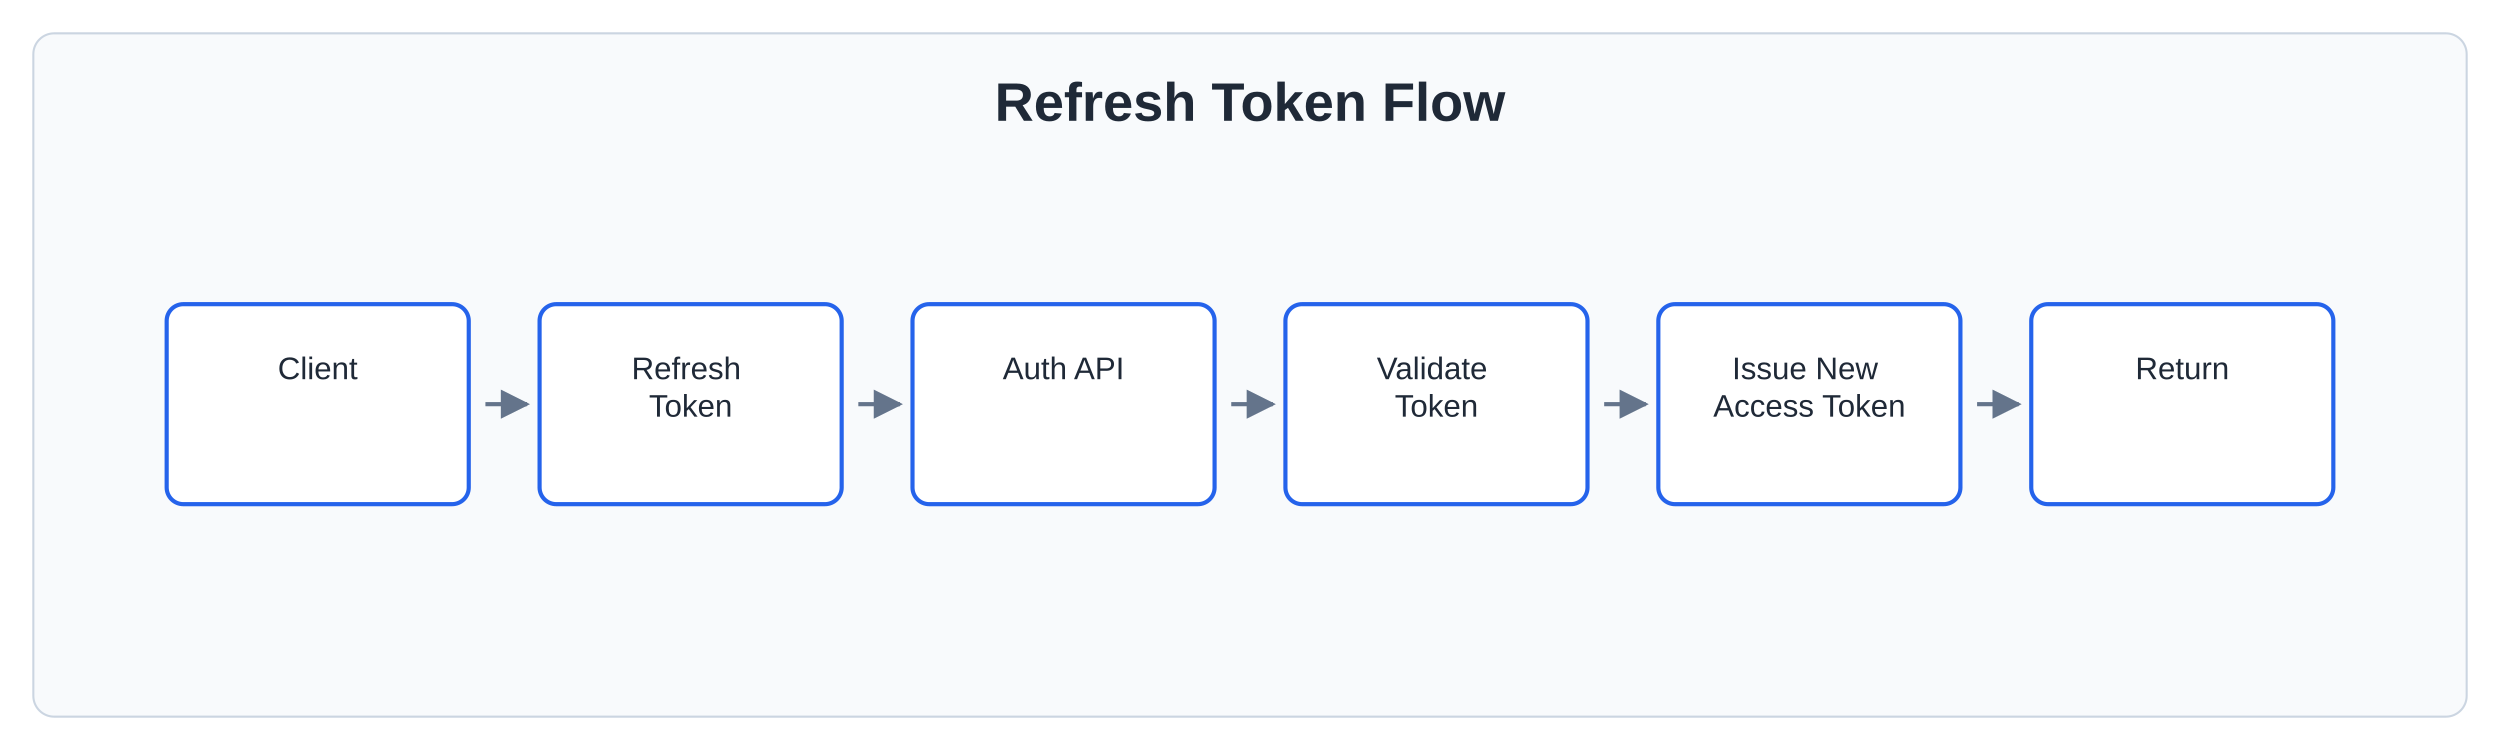
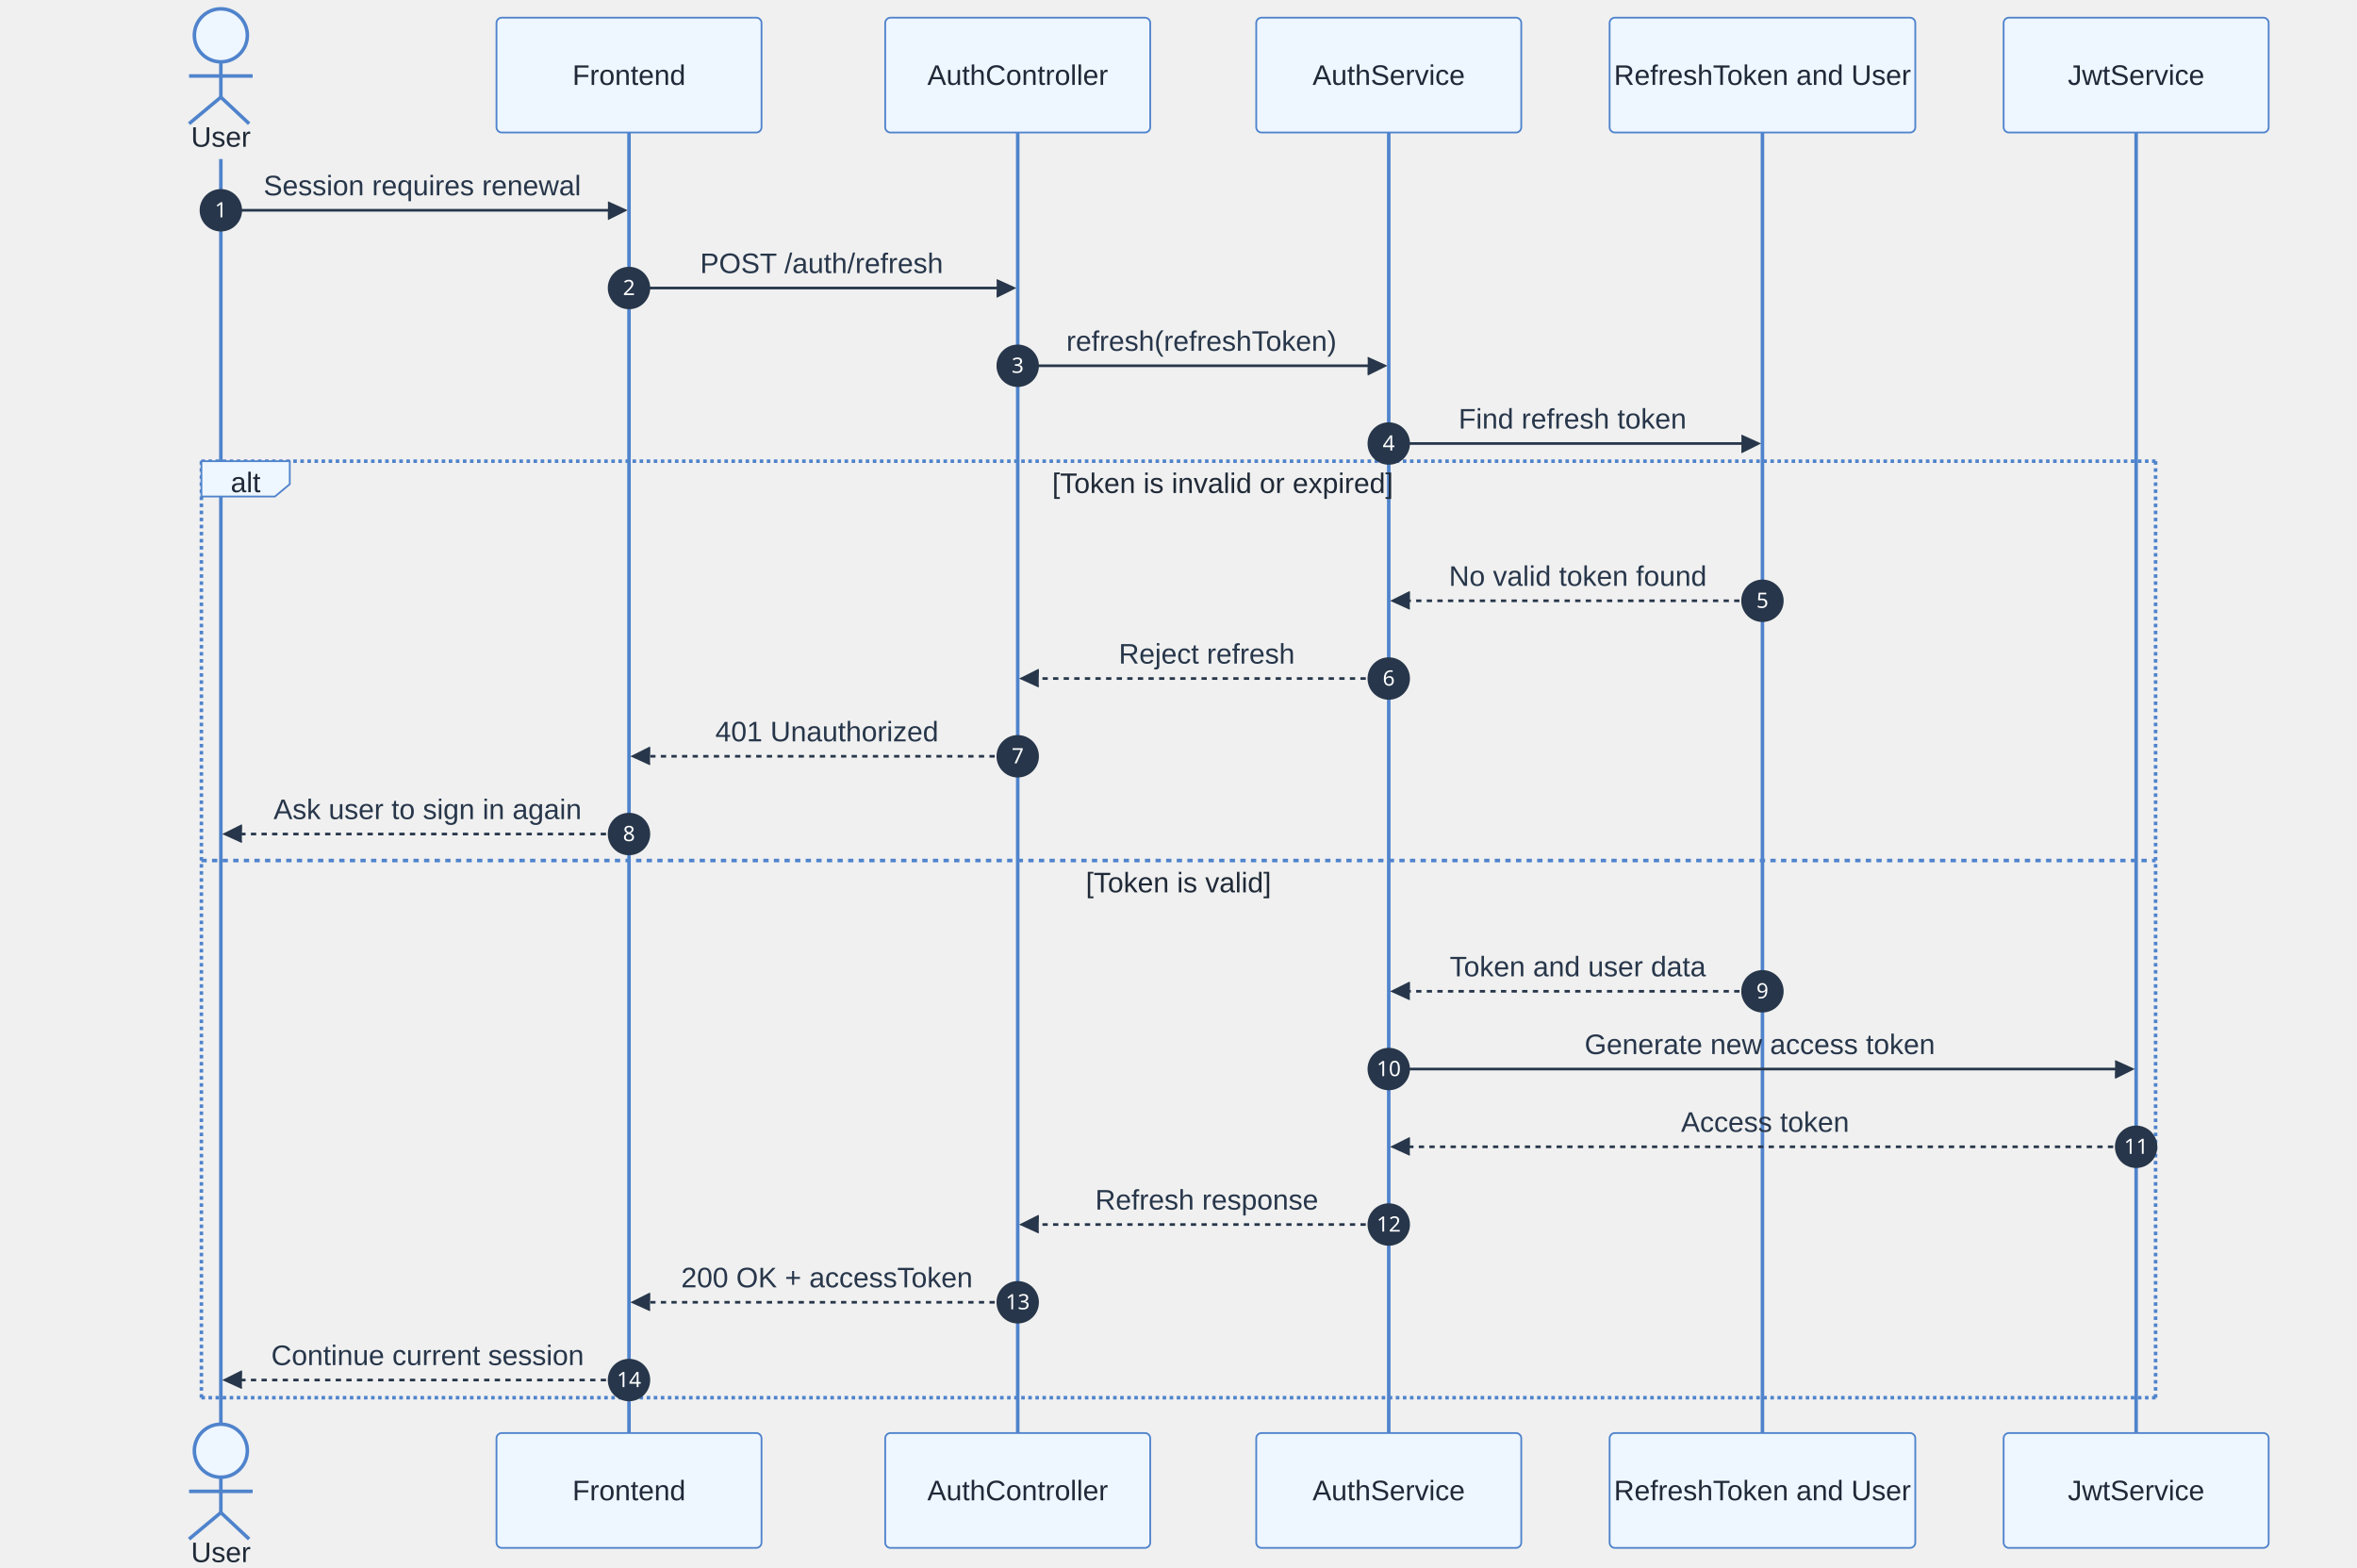
- <svg xmlns="http://www.w3.org/2000/svg" width="1200" height="360" viewBox="0 0 1200 360">
-   <rect width="100%" height="100%" fill="#ffffff" />
-   <rect x="16" y="16" width="1168" height="328" rx="10" fill="#f8fafc" stroke="#cbd5e1" />
-   <text x="600" y="58" text-anchor="middle" font-family="Arial, Helvetica, sans-serif" font-size="26" font-weight="700" fill="#1f2937">
-     <tspan x="600" dy="0">Refresh Token Flow</tspan>
-   </text>
-   <rect x="80" y="146" width="145" height="96" rx="8" fill="#ffffff" stroke="#2563eb" stroke-width="2" />
-   <text x="152.5" y="182" text-anchor="middle" font-family="Arial, Helvetica, sans-serif" font-size="15" font-weight="500" fill="#1f2937">
-     <tspan x="152.5" dy="0">Client</tspan>
-   </text>
-   <path d="M233 194 L253 194" stroke="#64748b" stroke-width="2" marker-end="url(#arrow)" />
-   <rect x="259" y="146" width="145" height="96" rx="8" fill="#ffffff" stroke="#2563eb" stroke-width="2" />
-   <text x="331.5" y="182" text-anchor="middle" font-family="Arial, Helvetica, sans-serif" font-size="15" font-weight="500" fill="#1f2937">
-     <tspan x="331.5" dy="0">Refresh</tspan>
-     <tspan x="331.5" dy="18">Token</tspan>
-   </text>
-   <path d="M412 194 L432 194" stroke="#64748b" stroke-width="2" marker-end="url(#arrow)" />
-   <rect x="438" y="146" width="145" height="96" rx="8" fill="#ffffff" stroke="#2563eb" stroke-width="2" />
-   <text x="510.5" y="182" text-anchor="middle" font-family="Arial, Helvetica, sans-serif" font-size="15" font-weight="500" fill="#1f2937">
-     <tspan x="510.5" dy="0">Auth API</tspan>
-   </text>
-   <path d="M591 194 L611 194" stroke="#64748b" stroke-width="2" marker-end="url(#arrow)" />
-   <rect x="617" y="146" width="145" height="96" rx="8" fill="#ffffff" stroke="#2563eb" stroke-width="2" />
-   <text x="689.5" y="182" text-anchor="middle" font-family="Arial, Helvetica, sans-serif" font-size="15" font-weight="500" fill="#1f2937">
-     <tspan x="689.5" dy="0">Validate</tspan>
-     <tspan x="689.5" dy="18">Token</tspan>
-   </text>
-   <path d="M770 194 L790 194" stroke="#64748b" stroke-width="2" marker-end="url(#arrow)" />
-   <rect x="796" y="146" width="145" height="96" rx="8" fill="#ffffff" stroke="#2563eb" stroke-width="2" />
-   <text x="868.5" y="182" text-anchor="middle" font-family="Arial, Helvetica, sans-serif" font-size="15" font-weight="500" fill="#1f2937">
-     <tspan x="868.5" dy="0">Issue New</tspan>
-     <tspan x="868.5" dy="18">Access Token</tspan>
-   </text>
-   <path d="M949 194 L969 194" stroke="#64748b" stroke-width="2" marker-end="url(#arrow)" />
-   <rect x="975" y="146" width="145" height="96" rx="8" fill="#ffffff" stroke="#2563eb" stroke-width="2" />
-   <text x="1047.5" y="182" text-anchor="middle" font-family="Arial, Helvetica, sans-serif" font-size="15" font-weight="500" fill="#1f2937">
-     <tspan x="1047.5" dy="0">Return</tspan>
-   </text>
-   <defs>
-     <marker id="arrow" viewBox="0 0 10 10" refX="9" refY="5" markerWidth="7" markerHeight="7" orient="auto-start-reverse">
-       <path d="M 0 0 L 10 5 L 0 10 z" fill="#64748b" />
-     </marker>
-   </defs>
+ <svg xmlns="http://www.w3.org/2000/svg" id="my-svg" width="100%" style="max-width: 1334px; background-color: white;" viewBox="-50 -10 1334 887" role="graphics-document document" aria-roledescription="sequence">
+   <g>
+     <rect x="1084" y="801" fill="#eaeaea" stroke="#666" width="150" height="65" name="JWT" rx="3" ry="3" class="actor actor-bottom" />
+     <text x="1159" y="833.5" dominant-baseline="central" alignment-baseline="central" class="actor actor-box" style="text-anchor: middle; font-size: 16px; font-weight: 400;">
+       <tspan x="1159" dy="0">JwtService</tspan>
+     </text>
+   </g>
+   <g>
+     <rect x="861" y="801" fill="#eaeaea" stroke="#666" width="173" height="65" name="DB" rx="3" ry="3" class="actor actor-bottom" />
+     <text x="947.5" y="833.5" dominant-baseline="central" alignment-baseline="central" class="actor actor-box" style="text-anchor: middle; font-size: 16px; font-weight: 400;">
+       <tspan x="947.5" dy="0">RefreshToken and User</tspan>
+     </text>
+   </g>
+   <g>
+     <rect x="661" y="801" fill="#eaeaea" stroke="#666" width="150" height="65" name="AS" rx="3" ry="3" class="actor actor-bottom" />
+     <text x="736" y="833.5" dominant-baseline="central" alignment-baseline="central" class="actor actor-box" style="text-anchor: middle; font-size: 16px; font-weight: 400;">
+       <tspan x="736" dy="0">AuthService</tspan>
+     </text>
+   </g>
+   <g>
+     <rect x="451" y="801" fill="#eaeaea" stroke="#666" width="150" height="65" name="AC" rx="3" ry="3" class="actor actor-bottom" />
+     <text x="526" y="833.5" dominant-baseline="central" alignment-baseline="central" class="actor actor-box" style="text-anchor: middle; font-size: 16px; font-weight: 400;">
+       <tspan x="526" dy="0">AuthController</tspan>
+     </text>
+   </g>
+   <g>
+     <rect x="231" y="801" fill="#eaeaea" stroke="#666" width="150" height="65" name="FE" rx="3" ry="3" class="actor actor-bottom" />
+     <text x="306" y="833.5" dominant-baseline="central" alignment-baseline="central" class="actor actor-box" style="text-anchor: middle; font-size: 16px; font-weight: 400;">
+       <tspan x="306" dy="0">Frontend</tspan>
+     </text>
+   </g>
+   <g />
+   <g>
+     <line id="actor5" x1="1159" y1="65" x2="1159" y2="801" class="actor-line 200" stroke-width="0.5px" stroke="#999" name="JWT" data-et="life-line" data-id="JWT" />
+     <g id="root-5" data-et="participant" data-type="participant" data-id="JWT">
+       <rect x="1084" y="0" fill="#eaeaea" stroke="#666" width="150" height="65" name="JWT" rx="3" ry="3" class="actor actor-top" />
+       <text x="1159" y="32.5" dominant-baseline="central" alignment-baseline="central" class="actor actor-box" style="text-anchor: middle; font-size: 16px; font-weight: 400;">
+         <tspan x="1159" dy="0">JwtService</tspan>
+       </text>
+     </g>
+   </g>
+   <g>
+     <line id="actor4" x1="947.5" y1="65" x2="947.5" y2="801" class="actor-line 200" stroke-width="0.5px" stroke="#999" name="DB" data-et="life-line" data-id="DB" />
+     <g id="root-4" data-et="participant" data-type="participant" data-id="DB">
+       <rect x="861" y="0" fill="#eaeaea" stroke="#666" width="173" height="65" name="DB" rx="3" ry="3" class="actor actor-top" />
+       <text x="947.5" y="32.5" dominant-baseline="central" alignment-baseline="central" class="actor actor-box" style="text-anchor: middle; font-size: 16px; font-weight: 400;">
+         <tspan x="947.5" dy="0">RefreshToken and User</tspan>
+       </text>
+     </g>
+   </g>
+   <g>
+     <line id="actor3" x1="736" y1="65" x2="736" y2="801" class="actor-line 200" stroke-width="0.5px" stroke="#999" name="AS" data-et="life-line" data-id="AS" />
+     <g id="root-3" data-et="participant" data-type="participant" data-id="AS">
+       <rect x="661" y="0" fill="#eaeaea" stroke="#666" width="150" height="65" name="AS" rx="3" ry="3" class="actor actor-top" />
+       <text x="736" y="32.5" dominant-baseline="central" alignment-baseline="central" class="actor actor-box" style="text-anchor: middle; font-size: 16px; font-weight: 400;">
+         <tspan x="736" dy="0">AuthService</tspan>
+       </text>
+     </g>
+   </g>
+   <g>
+     <line id="actor2" x1="526" y1="65" x2="526" y2="801" class="actor-line 200" stroke-width="0.5px" stroke="#999" name="AC" data-et="life-line" data-id="AC" />
+     <g id="root-2" data-et="participant" data-type="participant" data-id="AC">
+       <rect x="451" y="0" fill="#eaeaea" stroke="#666" width="150" height="65" name="AC" rx="3" ry="3" class="actor actor-top" />
+       <text x="526" y="32.5" dominant-baseline="central" alignment-baseline="central" class="actor actor-box" style="text-anchor: middle; font-size: 16px; font-weight: 400;">
+         <tspan x="526" dy="0">AuthController</tspan>
+       </text>
+     </g>
+   </g>
+   <g>
+     <line id="actor1" x1="306" y1="65" x2="306" y2="801" class="actor-line 200" stroke-width="0.5px" stroke="#999" name="FE" data-et="life-line" data-id="FE" />
+     <g id="root-1" data-et="participant" data-type="participant" data-id="FE">
+       <rect x="231" y="0" fill="#eaeaea" stroke="#666" width="150" height="65" name="FE" rx="3" ry="3" class="actor actor-top" />
+       <text x="306" y="32.5" dominant-baseline="central" alignment-baseline="central" class="actor actor-box" style="text-anchor: middle; font-size: 16px; font-weight: 400;">
+         <tspan x="306" dy="0">Frontend</tspan>
+       </text>
+     </g>
+   </g>
+   <g>
+     <line id="actor0" x1="75" y1="80" x2="75" y2="801" class="actor-line 200" stroke-width="0.5px" stroke="#999" name="U" data-et="life-line" data-id="U" />
+   </g>
+   <style>#my-svg{font-family:"trebuchet ms",verdana,arial,sans-serif;font-size:16px;fill:#333;}@keyframes edge-animation-frame{from{stroke-dashoffset:0;}}@keyframes dash{to{stroke-dashoffset:0;}}#my-svg .edge-animation-slow{stroke-dasharray:9,5!important;stroke-dashoffset:900;animation:dash 50s linear infinite;stroke-linecap:round;}#my-svg .edge-animation-fast{stroke-dasharray:9,5!important;stroke-dashoffset:900;animation:dash 20s linear infinite;stroke-linecap:round;}#my-svg .error-icon{fill:hsl(31.765, 100%, 100%);}#my-svg .error-text{fill:#000000;stroke:#000000;}#my-svg .edge-thickness-normal{stroke-width:1px;}#my-svg .edge-thickness-thick{stroke-width:3.5px;}#my-svg .edge-pattern-solid{stroke-dasharray:0;}#my-svg .edge-thickness-invisible{stroke-width:0;fill:none;}#my-svg .edge-pattern-dashed{stroke-dasharray:3;}#my-svg .edge-pattern-dotted{stroke-dasharray:2;}#my-svg .marker{fill:#000000;stroke:#000000;}#my-svg .marker.cross{stroke:#000000;}#my-svg svg{font-family:"trebuchet ms",verdana,arial,sans-serif;font-size:16px;}#my-svg p{margin:0;}#my-svg .actor{stroke:#4f83cc;fill:#eef6ff;stroke-width:1;}#my-svg rect.actor.outer-path[data-look="neo"]{filter:drop-shadow( 1px 2px 2px rgba(185,185,185,1));}#my-svg rect.note[data-look="neo"]{stroke:#d6a700;fill:#fff7d6;filter:drop-shadow( 1px 2px 2px rgba(185,185,185,1));}#my-svg text.actor&gt;tspan{fill:#1f2937;stroke:none;}#my-svg .actor-line{stroke:#4f83cc;}#my-svg .innerArc{stroke-width:1.5;stroke-dasharray:none;}#my-svg .messageLine0{stroke-width:1.5;stroke-dasharray:none;stroke:#27364a;}#my-svg .messageLine1{stroke-width:1.5;stroke-dasharray:2,2;stroke:#27364a;}#my-svg [id$="-arrowhead"] path{fill:#27364a;stroke:#27364a;}#my-svg .sequenceNumber{fill:#ffffff;}#my-svg [id$="-sequencenumber"]{fill:#27364a;}#my-svg [id$="-crosshead"] path{fill:#27364a;stroke:#27364a;}#my-svg .messageText{fill:#27364a;stroke:none;}#my-svg .labelBox{stroke:#4f83cc;fill:#eef6ff;filter:none;}#my-svg .labelText,#my-svg .labelText&gt;tspan{fill:#1f2937;stroke:none;}#my-svg .loopText,#my-svg .loopText&gt;tspan{fill:#1f2937;stroke:none;}#my-svg .sectionTitle,#my-svg .sectionTitle&gt;tspan{fill:#1f2937;stroke:none;}#my-svg .loopLine{stroke-width:2px;stroke-dasharray:2,2;stroke:#4f83cc;fill:#4f83cc;}#my-svg .note{stroke:#d6a700;fill:#fff7d6;}#my-svg .noteText,#my-svg .noteText&gt;tspan{fill:#333;stroke:none;font-weight:normal;}#my-svg .activation0{fill:#f3f4f6;stroke:#9ca3af;}#my-svg .activation1{fill:#f3f4f6;stroke:#9ca3af;}#my-svg .activation2{fill:#f3f4f6;stroke:#9ca3af;}#my-svg .actorPopupMenu{position:absolute;}#my-svg .actorPopupMenuPanel{position:absolute;fill:#eef6ff;box-shadow:0px 8px 16px 0px rgba(0,0,0,0.2);filter:drop-shadow(3px 5px 2px rgb(0 0 0 / 0.4));}#my-svg .actor-man circle,#my-svg line{fill:#eef6ff;stroke-width:2px;}#my-svg g rect.rect{filter:drop-shadow( 1px 2px 2px rgba(185,185,185,1));stroke:#4f83cc;}#my-svg .node .neo-node{stroke:#4f83cc;}#my-svg [data-look="neo"].node rect,#my-svg [data-look="neo"].cluster rect,#my-svg [data-look="neo"].node polygon{stroke:url(#my-svg-gradient);filter:drop-shadow( 1px 2px 2px rgba(185,185,185,1));}#my-svg [data-look="neo"].node path{stroke:url(#my-svg-gradient);stroke-width:1px;}#my-svg [data-look="neo"].node .outer-path{filter:drop-shadow( 1px 2px 2px rgba(185,185,185,1));}#my-svg [data-look="neo"].node .neo-line path{stroke:#4f83cc;filter:none;}#my-svg [data-look="neo"].node circle{stroke:url(#my-svg-gradient);filter:drop-shadow( 1px 2px 2px rgba(185,185,185,1));}#my-svg [data-look="neo"].node circle .state-start{fill:#000000;}#my-svg [data-look="neo"].icon-shape .icon{fill:url(#my-svg-gradient);filter:drop-shadow( 1px 2px 2px rgba(185,185,185,1));}#my-svg [data-look="neo"].icon-shape .icon-neo path{stroke:url(#my-svg-gradient);filter:drop-shadow( 1px 2px 2px rgba(185,185,185,1));}#my-svg :root{--mermaid-font-family:"trebuchet ms",verdana,arial,sans-serif;}</style>
+   <g />
+   <defs>
+     <symbol id="my-svg-computer" width="24" height="24">
+       <path transform="scale(.5)" d="M2 2v13h20v-13h-20zm18 11h-16v-9h16v9zm-10.228 6l.466-1h3.524l.467 1h-4.457zm14.228 3h-24l2-6h2.104l-1.33 4h18.45l-1.297-4h2.073l2 6zm-5-10h-14v-7h14v7z" />
+     </symbol>
+   </defs>
+   <defs>
+     <symbol id="my-svg-database" fill-rule="evenodd" clip-rule="evenodd">
+       <path transform="scale(.5)" d="M12.258.001l.256.004.255.005.253.008.251.01.249.012.247.015.246.016.242.019.241.02.239.023.236.024.233.027.231.028.229.031.225.032.223.034.22.036.217.038.214.04.211.041.208.043.205.045.201.046.198.048.194.05.191.051.187.053.183.054.18.056.175.057.172.059.168.06.163.061.16.063.155.064.15.066.074.033.073.033.071.034.07.034.069.035.068.035.067.035.066.035.064.036.064.036.062.036.06.036.06.037.058.037.058.037.055.038.055.038.053.038.052.038.051.039.05.039.048.039.047.039.045.04.044.04.043.04.041.04.04.041.039.041.037.041.036.041.034.041.033.042.032.042.03.042.029.042.027.042.026.043.024.043.023.043.021.043.02.043.018.044.017.043.015.044.013.044.012.044.011.045.009.044.007.045.006.045.004.045.002.045.001.045v17l-.001.045-.002.045-.004.045-.006.045-.007.045-.009.044-.011.045-.012.044-.013.044-.015.044-.017.043-.018.044-.02.043-.021.043-.023.043-.024.043-.026.043-.027.042-.029.042-.03.042-.032.042-.033.042-.034.041-.036.041-.037.041-.039.041-.04.041-.041.04-.043.04-.044.04-.045.04-.047.039-.048.039-.05.039-.051.039-.052.038-.053.038-.055.038-.055.038-.058.037-.058.037-.06.037-.06.036-.062.036-.064.036-.064.036-.066.035-.067.035-.068.035-.069.035-.07.034-.071.034-.073.033-.074.033-.15.066-.155.064-.16.063-.163.061-.168.06-.172.059-.175.057-.18.056-.183.054-.187.053-.191.051-.194.05-.198.048-.201.046-.205.045-.208.043-.211.041-.214.04-.217.038-.22.036-.223.034-.225.032-.229.031-.231.028-.233.027-.236.024-.239.023-.241.02-.242.019-.246.016-.247.015-.249.012-.251.01-.253.008-.255.005-.256.004-.258.001-.258-.001-.256-.004-.255-.005-.253-.008-.251-.01-.249-.012-.247-.015-.245-.016-.243-.019-.241-.02-.238-.023-.236-.024-.234-.027-.231-.028-.228-.031-.226-.032-.223-.034-.22-.036-.217-.038-.214-.04-.211-.041-.208-.043-.204-.045-.201-.046-.198-.048-.195-.05-.19-.051-.187-.053-.184-.054-.179-.056-.176-.057-.172-.059-.167-.06-.164-.061-.159-.063-.155-.064-.151-.066-.074-.033-.072-.033-.072-.034-.07-.034-.069-.035-.068-.035-.067-.035-.066-.035-.064-.036-.063-.036-.062-.036-.061-.036-.06-.037-.058-.037-.057-.037-.056-.038-.055-.038-.053-.038-.052-.038-.051-.039-.049-.039-.049-.039-.046-.039-.046-.04-.044-.04-.043-.04-.041-.04-.04-.041-.039-.041-.037-.041-.036-.041-.034-.041-.033-.042-.032-.042-.03-.042-.029-.042-.027-.042-.026-.043-.024-.043-.023-.043-.021-.043-.02-.043-.018-.044-.017-.043-.015-.044-.013-.044-.012-.044-.011-.045-.009-.044-.007-.045-.006-.045-.004-.045-.002-.045-.001-.045v-17l.001-.045.002-.045.004-.045.006-.045.007-.045.009-.044.011-.045.012-.044.013-.044.015-.044.017-.043.018-.044.02-.043.021-.043.023-.043.024-.043.026-.043.027-.042.029-.042.03-.042.032-.042.033-.042.034-.041.036-.041.037-.041.039-.041.04-.041.041-.04.043-.04.044-.04.046-.04.046-.039.049-.039.049-.039.051-.039.052-.038.053-.038.055-.038.056-.038.057-.037.058-.037.06-.037.061-.036.062-.036.063-.036.064-.036.066-.035.067-.035.068-.035.069-.035.07-.034.072-.034.072-.033.074-.033.151-.066.155-.064.159-.063.164-.061.167-.06.172-.059.176-.057.179-.056.184-.054.187-.053.19-.051.195-.05.198-.048.201-.046.204-.045.208-.043.211-.041.214-.04.217-.038.22-.036.223-.034.226-.032.228-.031.231-.028.234-.027.236-.024.238-.023.241-.02.243-.019.245-.016.247-.015.249-.012.251-.01.253-.008.255-.005.256-.004.258-.001.258.001zm-9.258 20.499v.01l.001.021.003.021.004.022.005.021.006.022.007.022.009.023.01.022.011.023.012.023.013.023.015.023.016.024.017.023.018.024.019.024.021.024.022.025.023.024.024.025.052.049.056.05.061.051.066.051.07.051.075.051.079.052.084.052.088.052.092.052.097.052.102.051.105.052.11.052.114.051.119.051.123.051.127.05.131.05.135.05.139.048.144.049.147.047.152.047.155.047.16.045.163.045.167.043.171.043.176.041.178.041.183.039.187.039.19.037.194.035.197.035.202.033.204.031.209.03.212.029.216.027.219.025.222.024.226.021.23.02.233.018.236.016.24.015.243.012.246.01.249.008.253.005.256.004.259.001.26-.001.257-.004.254-.005.25-.008.247-.011.244-.012.241-.014.237-.016.233-.018.231-.021.226-.021.224-.024.22-.026.216-.027.212-.028.21-.031.205-.031.202-.034.198-.034.194-.036.191-.037.187-.039.183-.04.179-.04.175-.042.172-.043.168-.044.163-.045.16-.046.155-.046.152-.047.148-.048.143-.049.139-.049.136-.05.131-.05.126-.05.123-.051.118-.052.114-.051.11-.052.106-.052.101-.052.096-.052.092-.052.088-.053.083-.051.079-.052.074-.052.07-.051.065-.051.06-.051.056-.05.051-.05.023-.024.023-.025.021-.024.02-.024.019-.024.018-.024.017-.024.015-.023.014-.024.013-.023.012-.023.01-.023.01-.022.008-.022.006-.022.006-.022.004-.022.004-.021.001-.021.001-.021v-4.127l-.077.055-.08.053-.083.054-.085.053-.087.052-.09.052-.093.051-.095.05-.097.05-.1.049-.102.049-.105.048-.106.047-.109.047-.111.046-.114.045-.115.045-.118.044-.12.043-.122.042-.124.042-.126.041-.128.04-.13.04-.132.038-.134.038-.135.037-.138.037-.139.035-.142.035-.143.034-.144.033-.147.032-.148.031-.15.03-.151.03-.153.029-.154.027-.156.027-.158.026-.159.025-.161.024-.162.023-.163.022-.165.021-.166.02-.167.019-.169.018-.169.017-.171.016-.173.015-.173.014-.175.013-.175.012-.177.011-.178.01-.179.008-.179.008-.181.006-.182.005-.182.004-.184.003-.184.002h-.37l-.184-.002-.184-.003-.182-.004-.182-.005-.181-.006-.179-.008-.179-.008-.178-.01-.176-.011-.176-.012-.175-.013-.173-.014-.172-.015-.171-.016-.17-.017-.169-.018-.167-.019-.166-.02-.165-.021-.163-.022-.162-.023-.161-.024-.159-.025-.157-.026-.156-.027-.155-.027-.153-.029-.151-.03-.15-.03-.148-.031-.146-.032-.145-.033-.143-.034-.141-.035-.14-.035-.137-.037-.136-.037-.134-.038-.132-.038-.13-.04-.128-.04-.126-.041-.124-.042-.122-.042-.12-.044-.117-.043-.116-.045-.113-.045-.112-.046-.109-.047-.106-.047-.105-.048-.102-.049-.1-.049-.097-.05-.095-.05-.093-.052-.09-.051-.087-.052-.085-.053-.083-.054-.08-.054-.077-.054v4.127zm0-5.654v.011l.001.021.003.021.004.021.005.022.006.022.007.022.009.022.01.022.011.023.012.023.013.023.015.024.016.023.017.024.018.024.019.024.021.024.022.024.023.025.024.024.052.05.056.05.061.05.066.051.07.051.075.052.079.051.084.052.088.052.092.052.097.052.102.052.105.052.11.051.114.051.119.052.123.05.127.051.131.05.135.049.139.049.144.048.147.048.152.047.155.046.16.045.163.045.167.044.171.042.176.042.178.04.183.04.187.038.19.037.194.036.197.034.202.033.204.032.209.03.212.028.216.027.219.025.222.024.226.022.23.02.233.018.236.016.24.014.243.012.246.01.249.008.253.006.256.003.259.001.26-.001.257-.003.254-.006.25-.008.247-.01.244-.012.241-.015.237-.016.233-.018.231-.02.226-.022.224-.024.22-.025.216-.027.212-.029.21-.03.205-.032.202-.033.198-.035.194-.036.191-.037.187-.039.183-.039.179-.041.175-.042.172-.043.168-.044.163-.045.16-.045.155-.047.152-.047.148-.048.143-.048.139-.05.136-.049.131-.05.126-.051.123-.051.118-.051.114-.052.11-.052.106-.052.101-.052.096-.052.092-.052.088-.052.083-.052.079-.052.074-.051.07-.052.065-.051.06-.05.056-.051.051-.049.023-.025.023-.024.021-.025.02-.024.019-.024.018-.024.017-.024.015-.023.014-.023.013-.024.012-.022.01-.023.01-.023.008-.022.006-.022.006-.022.004-.021.004-.022.001-.021.001-.021v-4.139l-.077.054-.08.054-.083.054-.085.052-.087.053-.09.051-.093.051-.095.051-.097.05-.1.049-.102.049-.105.048-.106.047-.109.047-.111.046-.114.045-.115.044-.118.044-.12.044-.122.042-.124.042-.126.041-.128.04-.13.039-.132.039-.134.038-.135.037-.138.036-.139.036-.142.035-.143.033-.144.033-.147.033-.148.031-.15.03-.151.03-.153.028-.154.028-.156.027-.158.026-.159.025-.161.024-.162.023-.163.022-.165.021-.166.02-.167.019-.169.018-.169.017-.171.016-.173.015-.173.014-.175.013-.175.012-.177.011-.178.009-.179.009-.179.007-.181.007-.182.005-.182.004-.184.003-.184.002h-.37l-.184-.002-.184-.003-.182-.004-.182-.005-.181-.007-.179-.007-.179-.009-.178-.009-.176-.011-.176-.012-.175-.013-.173-.014-.172-.015-.171-.016-.17-.017-.169-.018-.167-.019-.166-.02-.165-.021-.163-.022-.162-.023-.161-.024-.159-.025-.157-.026-.156-.027-.155-.028-.153-.028-.151-.03-.15-.03-.148-.031-.146-.033-.145-.033-.143-.033-.141-.035-.14-.036-.137-.036-.136-.037-.134-.038-.132-.039-.13-.039-.128-.04-.126-.041-.124-.042-.122-.043-.12-.043-.117-.044-.116-.044-.113-.046-.112-.046-.109-.046-.106-.047-.105-.048-.102-.049-.1-.049-.097-.05-.095-.051-.093-.051-.09-.051-.087-.053-.085-.052-.083-.054-.08-.054-.077-.054v4.139zm0-5.666v.011l.001.02.003.022.004.021.005.022.006.021.007.022.009.023.01.022.011.023.012.023.013.023.015.023.016.024.017.024.018.023.019.024.021.025.022.024.023.024.024.025.052.05.056.05.061.05.066.051.07.051.075.052.079.051.084.052.088.052.092.052.097.052.102.052.105.051.11.052.114.051.119.051.123.051.127.05.131.05.135.05.139.049.144.048.147.048.152.047.155.046.16.045.163.045.167.043.171.043.176.042.178.04.183.04.187.038.19.037.194.036.197.034.202.033.204.032.209.03.212.028.216.027.219.025.222.024.226.021.23.02.233.018.236.017.24.014.243.012.246.01.249.008.253.006.256.003.259.001.26-.001.257-.003.254-.006.25-.008.247-.01.244-.013.241-.014.237-.016.233-.018.231-.02.226-.022.224-.024.22-.025.216-.027.212-.029.21-.03.205-.032.202-.033.198-.035.194-.036.191-.037.187-.039.183-.039.179-.041.175-.042.172-.043.168-.044.163-.045.16-.045.155-.047.152-.047.148-.048.143-.049.139-.049.136-.049.131-.051.126-.05.123-.051.118-.052.114-.051.11-.052.106-.052.101-.052.096-.052.092-.052.088-.052.083-.052.079-.052.074-.052.07-.051.065-.051.06-.051.056-.05.051-.049.023-.025.023-.025.021-.024.02-.024.019-.024.018-.024.017-.024.015-.023.014-.024.013-.023.012-.023.01-.022.01-.023.008-.022.006-.022.006-.022.004-.022.004-.021.001-.021.001-.021v-4.153l-.077.054-.08.054-.083.053-.085.053-.087.053-.09.051-.093.051-.095.051-.097.05-.1.049-.102.048-.105.048-.106.048-.109.046-.111.046-.114.046-.115.044-.118.044-.12.043-.122.043-.124.042-.126.041-.128.04-.13.039-.132.039-.134.038-.135.037-.138.036-.139.036-.142.034-.143.034-.144.033-.147.032-.148.032-.15.03-.151.03-.153.028-.154.028-.156.027-.158.026-.159.024-.161.024-.162.023-.163.023-.165.021-.166.02-.167.019-.169.018-.169.017-.171.016-.173.015-.173.014-.175.013-.175.012-.177.01-.178.01-.179.009-.179.007-.181.006-.182.006-.182.004-.184.003-.184.001-.185.001-.185-.001-.184-.001-.184-.003-.182-.004-.182-.006-.181-.006-.179-.007-.179-.009-.178-.01-.176-.01-.176-.012-.175-.013-.173-.014-.172-.015-.171-.016-.17-.017-.169-.018-.167-.019-.166-.02-.165-.021-.163-.023-.162-.023-.161-.024-.159-.024-.157-.026-.156-.027-.155-.028-.153-.028-.151-.03-.15-.03-.148-.032-.146-.032-.145-.033-.143-.034-.141-.034-.14-.036-.137-.036-.136-.037-.134-.038-.132-.039-.13-.039-.128-.041-.126-.041-.124-.041-.122-.043-.12-.043-.117-.044-.116-.044-.113-.046-.112-.046-.109-.046-.106-.048-.105-.048-.102-.048-.1-.05-.097-.049-.095-.051-.093-.051-.09-.052-.087-.052-.085-.053-.083-.053-.08-.054-.077-.054v4.153zm8.74-8.179l-.257.004-.254.005-.25.008-.247.011-.244.012-.241.014-.237.016-.233.018-.231.021-.226.022-.224.023-.22.026-.216.027-.212.028-.21.031-.205.032-.202.033-.198.034-.194.036-.191.038-.187.038-.183.04-.179.041-.175.042-.172.043-.168.043-.163.045-.16.046-.155.046-.152.048-.148.048-.143.048-.139.049-.136.05-.131.05-.126.051-.123.051-.118.051-.114.052-.11.052-.106.052-.101.052-.096.052-.092.052-.088.052-.083.052-.079.052-.074.051-.07.052-.065.051-.06.05-.056.05-.051.05-.023.025-.023.024-.021.024-.02.025-.019.024-.018.024-.017.023-.015.024-.014.023-.013.023-.012.023-.01.023-.01.022-.008.022-.006.023-.006.021-.004.022-.004.021-.001.021-.001.021.001.021.001.021.004.021.004.022.006.021.006.023.008.022.01.022.01.023.012.023.013.023.014.023.015.024.017.023.018.024.019.024.02.025.021.024.023.024.023.025.051.05.056.05.06.05.065.051.07.052.074.051.079.052.083.052.088.052.092.052.096.052.101.052.106.052.11.052.114.052.118.051.123.051.126.051.131.05.136.05.139.049.143.048.148.048.152.048.155.046.16.046.163.045.168.043.172.043.175.042.179.041.183.04.187.038.191.038.194.036.198.034.202.033.205.032.21.031.212.028.216.027.22.026.224.023.226.022.231.021.233.018.237.016.241.014.244.012.247.011.25.008.254.005.257.004.26.001.26-.001.257-.004.254-.005.25-.008.247-.011.244-.012.241-.014.237-.016.233-.018.231-.021.226-.022.224-.023.22-.026.216-.027.212-.028.21-.031.205-.032.202-.033.198-.034.194-.036.191-.038.187-.038.183-.04.179-.041.175-.042.172-.043.168-.043.163-.045.16-.046.155-.046.152-.048.148-.048.143-.048.139-.049.136-.05.131-.05.126-.051.123-.051.118-.051.114-.052.11-.052.106-.052.101-.052.096-.052.092-.052.088-.052.083-.052.079-.052.074-.051.07-.052.065-.051.06-.05.056-.05.051-.05.023-.025.023-.024.021-.024.02-.025.019-.024.018-.024.017-.023.015-.024.014-.023.013-.023.012-.023.01-.023.01-.022.008-.022.006-.023.006-.021.004-.022.004-.021.001-.021.001-.021-.001-.021-.001-.021-.004-.021-.004-.022-.006-.021-.006-.023-.008-.022-.01-.022-.01-.023-.012-.023-.013-.023-.014-.023-.015-.024-.017-.023-.018-.024-.019-.024-.02-.025-.021-.024-.023-.024-.023-.025-.051-.05-.056-.05-.06-.05-.065-.051-.07-.052-.074-.051-.079-.052-.083-.052-.088-.052-.092-.052-.096-.052-.101-.052-.106-.052-.11-.052-.114-.052-.118-.051-.123-.051-.126-.051-.131-.05-.136-.05-.139-.049-.143-.048-.148-.048-.152-.048-.155-.046-.16-.046-.163-.045-.168-.043-.172-.043-.175-.042-.179-.041-.183-.04-.187-.038-.191-.038-.194-.036-.198-.034-.202-.033-.205-.032-.21-.031-.212-.028-.216-.027-.22-.026-.224-.023-.226-.022-.231-.021-.233-.018-.237-.016-.241-.014-.244-.012-.247-.011-.25-.008-.254-.005-.257-.004-.26-.001-.26.001z" />
+     </symbol>
+   </defs>
+   <defs>
+     <symbol id="my-svg-clock" width="24" height="24">
+       <path transform="scale(.5)" d="M12 2c5.514 0 10 4.486 10 10s-4.486 10-10 10-10-4.486-10-10 4.486-10 10-10zm0-2c-6.627 0-12 5.373-12 12s5.373 12 12 12 12-5.373 12-12-5.373-12-12-12zm5.848 12.459c.202.038.202.333.001.372-1.907.361-6.045 1.111-6.547 1.111-.719 0-1.301-.582-1.301-1.301 0-.512.77-5.447 1.125-7.445.034-.192.312-.181.343.014l.985 6.238 5.394 1.011z" />
+     </symbol>
+   </defs>
+   <defs>
+     <marker id="my-svg-arrowhead" refX="7.9" refY="5" markerUnits="userSpaceOnUse" markerWidth="12" markerHeight="12" orient="auto-start-reverse">
+       <path d="M -1 0 L 10 5 L 0 10 z" />
+     </marker>
+   </defs>
+   <defs>
+     <marker id="my-svg-crosshead" markerWidth="15" markerHeight="8" orient="auto" refX="4" refY="4.5">
+       <path fill="none" stroke="#000000" stroke-width="1pt" d="M 1,2 L 6,7 M 6,2 L 1,7" style="stroke-dasharray: 0, 0;" />
+     </marker>
+   </defs>
+   <defs>
+     <marker id="my-svg-filled-head" refX="15.5" refY="7" markerWidth="20" markerHeight="28" orient="auto">
+       <path d="M 18,7 L9,13 L14,7 L9,1 Z" />
+     </marker>
+   </defs>
+   <defs>
+     <marker id="my-svg-sequencenumber" refX="15" refY="15" markerWidth="60" markerHeight="40" orient="auto">
+       <circle cx="15" cy="15" r="6" />
+     </marker>
+   </defs>
+   <defs>
+     <marker id="my-svg-solidTopArrowHead" refX="7.9" refY="7.25" markerUnits="userSpaceOnUse" markerWidth="12" markerHeight="12" orient="auto-start-reverse">
+       <path d="M 0 0 L 10 8 L 0 8 z" />
+     </marker>
+   </defs>
+   <defs>
+     <marker id="my-svg-solidBottomArrowHead" refX="7.9" refY="0.75" markerUnits="userSpaceOnUse" markerWidth="12" markerHeight="12" orient="auto-start-reverse">
+       <path d="M 0 0 L 10 0 L 0 8 z" />
+     </marker>
+   </defs>
+   <defs>
+     <marker id="my-svg-stickTopArrowHead" refX="7.5" refY="7" markerUnits="userSpaceOnUse" markerWidth="12" markerHeight="12" orient="auto-start-reverse">
+       <path d="M 0 0 L 7 7" stroke="black" stroke-width="1.5" fill="none" />
+     </marker>
+   </defs>
+   <defs>
+     <marker id="my-svg-stickBottomArrowHead" refX="7.5" refY="0" markerUnits="userSpaceOnUse" markerWidth="12" markerHeight="12" orient="auto-start-reverse">
+       <path d="M 0 7 L 7 0" stroke="black" stroke-width="1.5" fill="none" />
+     </marker>
+   </defs>
+   <g data-et="control-structure" data-id="i17">
+     <line x1="64" y1="251" x2="1170" y2="251" class="loopLine" />
+     <line x1="1170" y1="251" x2="1170" y2="781" class="loopLine" />
+     <line x1="64" y1="781" x2="1170" y2="781" class="loopLine" />
+     <line x1="64" y1="251" x2="64" y2="781" class="loopLine" />
+     <line x1="64" y1="477" x2="1170" y2="477" class="loopLine" style="stroke-dasharray: 3, 3;" />
+     <polygon points="64,251 114,251 114,264 105.6,271 64,271" class="labelBox" />
+     <text x="89" y="264" text-anchor="middle" dominant-baseline="middle" alignment-baseline="middle" class="labelText" style="font-size: 16px; font-weight: 400;">alt</text>
+     <text x="642" y="269" text-anchor="middle" class="loopText" style="font-size: 16px; font-weight: 400;">
+       <tspan x="642">[Token is invalid or expired]</tspan>
+     </text>
+     <text x="617" y="495" text-anchor="middle" class="sectionTitle" style="font-size: 16px; font-weight: 400;">[Token is valid]</text>
+   </g>
+   <g class="actor-man actor-top" name="U" data-et="participant" data-type="actor" data-id="U" style="stroke: rgb(79, 131, 204);">
+     <line id="actor-man-torso0" x1="75" y1="25" x2="75" y2="45" />
+     <line id="actor-man-arms0" x1="57" y1="33" x2="93" y2="33" />
+     <line x1="57" y1="60" x2="75" y2="45" />
+     <line x1="75" y1="45" x2="91" y2="60" />
+     <circle cx="75" cy="10" r="15" width="150" height="65" />
+     <text x="75" y="67.5" dominant-baseline="central" alignment-baseline="central" class="actor actor-man" style="text-anchor: middle; font-size: 16px; font-weight: 400;">
+       <tspan x="75" dy="0">User</tspan>
+     </text>
+   </g>
+   <text x="189" y="80" text-anchor="middle" dominant-baseline="middle" alignment-baseline="middle" class="messageText" dy="1em" style="font-size: 16px; font-weight: 400;">Session requires renewal</text>
+   <line x1="82" y1="109" x2="302" y2="109" class="messageLine0" data-et="message" data-id="i1" data-from="U" data-to="FE" stroke-width="2" stroke="none" marker-end="url(#my-svg-arrowhead)" style="fill: none;" />
+   <line x1="75" y1="109" x2="75" y2="109" stroke-width="0" marker-start="url(#my-svg-sequencenumber)" />
+   <text x="75" y="113" font-family="sans-serif" font-size="12px" text-anchor="middle" class="sequenceNumber">1</text>
+   <text x="415" y="124" text-anchor="middle" dominant-baseline="middle" alignment-baseline="middle" class="messageText" dy="1em" style="font-size: 16px; font-weight: 400;">POST /auth/refresh</text>
+   <line x1="313" y1="153" x2="522" y2="153" class="messageLine0" data-et="message" data-id="i2" data-from="FE" data-to="AC" stroke-width="2" stroke="none" marker-end="url(#my-svg-arrowhead)" style="fill: none;" />
+   <line x1="306" y1="153" x2="306" y2="153" stroke-width="0" marker-start="url(#my-svg-sequencenumber)" />
+   <text x="306" y="157" font-family="sans-serif" font-size="12px" text-anchor="middle" class="sequenceNumber">2</text>
+   <text x="630" y="168" text-anchor="middle" dominant-baseline="middle" alignment-baseline="middle" class="messageText" dy="1em" style="font-size: 16px; font-weight: 400;">refresh(refreshToken)</text>
+   <line x1="533" y1="197" x2="732" y2="197" class="messageLine0" data-et="message" data-id="i3" data-from="AC" data-to="AS" stroke-width="2" stroke="none" marker-end="url(#my-svg-arrowhead)" style="fill: none;" />
+   <line x1="526" y1="197" x2="526" y2="197" stroke-width="0" marker-start="url(#my-svg-sequencenumber)" />
+   <text x="526" y="201" font-family="sans-serif" font-size="12px" text-anchor="middle" class="sequenceNumber">3</text>
+   <text x="840" y="212" text-anchor="middle" dominant-baseline="middle" alignment-baseline="middle" class="messageText" dy="1em" style="font-size: 16px; font-weight: 400;">Find refresh token</text>
+   <line x1="743" y1="241" x2="943.5" y2="241" class="messageLine0" data-et="message" data-id="i4" data-from="AS" data-to="DB" stroke-width="2" stroke="none" marker-end="url(#my-svg-arrowhead)" style="fill: none;" />
+   <line x1="736" y1="241" x2="736" y2="241" stroke-width="0" marker-start="url(#my-svg-sequencenumber)" />
+   <text x="736" y="245" font-family="sans-serif" font-size="12px" text-anchor="middle" class="sequenceNumber">4</text>
+   <text x="843" y="301" text-anchor="middle" dominant-baseline="middle" alignment-baseline="middle" class="messageText" dy="1em" style="font-size: 16px; font-weight: 400;">No valid token found</text>
+   <line x1="952.5" y1="330" x2="740" y2="330" class="messageLine1" data-et="message" data-id="i6" data-from="DB" data-to="AS" stroke-width="2" stroke="none" marker-end="url(#my-svg-arrowhead)" style="stroke-dasharray: 3, 3; fill: none;" />
+   <line x1="947.5" y1="330" x2="947.5" y2="330" stroke-width="0" marker-start="url(#my-svg-sequencenumber)" />
+   <text x="947.5" y="334" font-family="sans-serif" font-size="12px" text-anchor="middle" class="sequenceNumber">5</text>
+   <text x="633" y="345" text-anchor="middle" dominant-baseline="middle" alignment-baseline="middle" class="messageText" dy="1em" style="font-size: 16px; font-weight: 400;">Reject refresh</text>
+   <line x1="741" y1="374" x2="530" y2="374" class="messageLine1" data-et="message" data-id="i7" data-from="AS" data-to="AC" stroke-width="2" stroke="none" marker-end="url(#my-svg-arrowhead)" style="stroke-dasharray: 3, 3; fill: none;" />
+   <line x1="736" y1="374" x2="736" y2="374" stroke-width="0" marker-start="url(#my-svg-sequencenumber)" />
+   <text x="736" y="378" font-family="sans-serif" font-size="12px" text-anchor="middle" class="sequenceNumber">6</text>
+   <text x="418" y="389" text-anchor="middle" dominant-baseline="middle" alignment-baseline="middle" class="messageText" dy="1em" style="font-size: 16px; font-weight: 400;">401 Unauthorized</text>
+   <line x1="531" y1="418" x2="310" y2="418" class="messageLine1" data-et="message" data-id="i8" data-from="AC" data-to="FE" stroke-width="2" stroke="none" marker-end="url(#my-svg-arrowhead)" style="stroke-dasharray: 3, 3; fill: none;" />
+   <line x1="526" y1="418" x2="526" y2="418" stroke-width="0" marker-start="url(#my-svg-sequencenumber)" />
+   <text x="526" y="422" font-family="sans-serif" font-size="12px" text-anchor="middle" class="sequenceNumber">7</text>
+   <text x="192" y="433" text-anchor="middle" dominant-baseline="middle" alignment-baseline="middle" class="messageText" dy="1em" style="font-size: 16px; font-weight: 400;">Ask user to sign in again</text>
+   <line x1="311" y1="462" x2="79" y2="462" class="messageLine1" data-et="message" data-id="i9" data-from="FE" data-to="U" stroke-width="2" stroke="none" marker-end="url(#my-svg-arrowhead)" style="stroke-dasharray: 3, 3; fill: none;" />
+   <line x1="306" y1="462" x2="306" y2="462" stroke-width="0" marker-start="url(#my-svg-sequencenumber)" />
+   <text x="306" y="466" font-family="sans-serif" font-size="12px" text-anchor="middle" class="sequenceNumber">8</text>
+   <text x="843" y="522" text-anchor="middle" dominant-baseline="middle" alignment-baseline="middle" class="messageText" dy="1em" style="font-size: 16px; font-weight: 400;">Token and user data</text>
+   <line x1="952.5" y1="551" x2="740" y2="551" class="messageLine1" data-et="message" data-id="i11" data-from="DB" data-to="AS" stroke-width="2" stroke="none" marker-end="url(#my-svg-arrowhead)" style="stroke-dasharray: 3, 3; fill: none;" />
+   <line x1="947.5" y1="551" x2="947.5" y2="551" stroke-width="0" marker-start="url(#my-svg-sequencenumber)" />
+   <text x="947.5" y="555" font-family="sans-serif" font-size="12px" text-anchor="middle" class="sequenceNumber">9</text>
+   <text x="946" y="566" text-anchor="middle" dominant-baseline="middle" alignment-baseline="middle" class="messageText" dy="1em" style="font-size: 16px; font-weight: 400;">Generate new access token</text>
+   <line x1="743" y1="595" x2="1155" y2="595" class="messageLine0" data-et="message" data-id="i12" data-from="AS" data-to="JWT" stroke-width="2" stroke="none" marker-end="url(#my-svg-arrowhead)" style="fill: none;" />
+   <line x1="736" y1="595" x2="736" y2="595" stroke-width="0" marker-start="url(#my-svg-sequencenumber)" />
+   <text x="736" y="599" font-family="sans-serif" font-size="12px" text-anchor="middle" class="sequenceNumber">10</text>
+   <text x="949" y="610" text-anchor="middle" dominant-baseline="middle" alignment-baseline="middle" class="messageText" dy="1em" style="font-size: 16px; font-weight: 400;">Access token</text>
+   <line x1="1164" y1="639" x2="740" y2="639" class="messageLine1" data-et="message" data-id="i13" data-from="JWT" data-to="AS" stroke-width="2" stroke="none" marker-end="url(#my-svg-arrowhead)" style="stroke-dasharray: 3, 3; fill: none;" />
+   <line x1="1159" y1="639" x2="1159" y2="639" stroke-width="0" marker-start="url(#my-svg-sequencenumber)" />
+   <text x="1159" y="643" font-family="sans-serif" font-size="12px" text-anchor="middle" class="sequenceNumber">11</text>
+   <text x="633" y="654" text-anchor="middle" dominant-baseline="middle" alignment-baseline="middle" class="messageText" dy="1em" style="font-size: 16px; font-weight: 400;">Refresh response</text>
+   <line x1="741" y1="683" x2="530" y2="683" class="messageLine1" data-et="message" data-id="i14" data-from="AS" data-to="AC" stroke-width="2" stroke="none" marker-end="url(#my-svg-arrowhead)" style="stroke-dasharray: 3, 3; fill: none;" />
+   <line x1="736" y1="683" x2="736" y2="683" stroke-width="0" marker-start="url(#my-svg-sequencenumber)" />
+   <text x="736" y="687" font-family="sans-serif" font-size="12px" text-anchor="middle" class="sequenceNumber">12</text>
+   <text x="418" y="698" text-anchor="middle" dominant-baseline="middle" alignment-baseline="middle" class="messageText" dy="1em" style="font-size: 16px; font-weight: 400;">200 OK + accessToken</text>
+   <line x1="531" y1="727" x2="310" y2="727" class="messageLine1" data-et="message" data-id="i15" data-from="AC" data-to="FE" stroke-width="2" stroke="none" marker-end="url(#my-svg-arrowhead)" style="stroke-dasharray: 3, 3; fill: none;" />
+   <line x1="526" y1="727" x2="526" y2="727" stroke-width="0" marker-start="url(#my-svg-sequencenumber)" />
+   <text x="526" y="731" font-family="sans-serif" font-size="12px" text-anchor="middle" class="sequenceNumber">13</text>
+   <text x="192" y="742" text-anchor="middle" dominant-baseline="middle" alignment-baseline="middle" class="messageText" dy="1em" style="font-size: 16px; font-weight: 400;">Continue current session</text>
+   <line x1="311" y1="771" x2="79" y2="771" class="messageLine1" data-et="message" data-id="i16" data-from="FE" data-to="U" stroke-width="2" stroke="none" marker-end="url(#my-svg-arrowhead)" style="stroke-dasharray: 3, 3; fill: none;" />
+   <line x1="306" y1="771" x2="306" y2="771" stroke-width="0" marker-start="url(#my-svg-sequencenumber)" />
+   <text x="306" y="775" font-family="sans-serif" font-size="12px" text-anchor="middle" class="sequenceNumber">14</text>
+   <g class="actor-man actor-bottom" name="U" style="stroke: rgb(79, 131, 204);">
+     <line id="actor-man-torso5" x1="75" y1="826" x2="75" y2="846" />
+     <line id="actor-man-arms5" x1="57" y1="834" x2="93" y2="834" />
+     <line x1="57" y1="861" x2="75" y2="846" />
+     <line x1="75" y1="846" x2="91" y2="861" />
+     <circle cx="75" cy="811" r="15" width="150" height="65" />
+     <text x="75" y="868.5" dominant-baseline="central" alignment-baseline="central" class="actor actor-man" style="text-anchor: middle; font-size: 16px; font-weight: 400;">
+       <tspan x="75" dy="0">User</tspan>
+     </text>
+   </g>
</svg>
